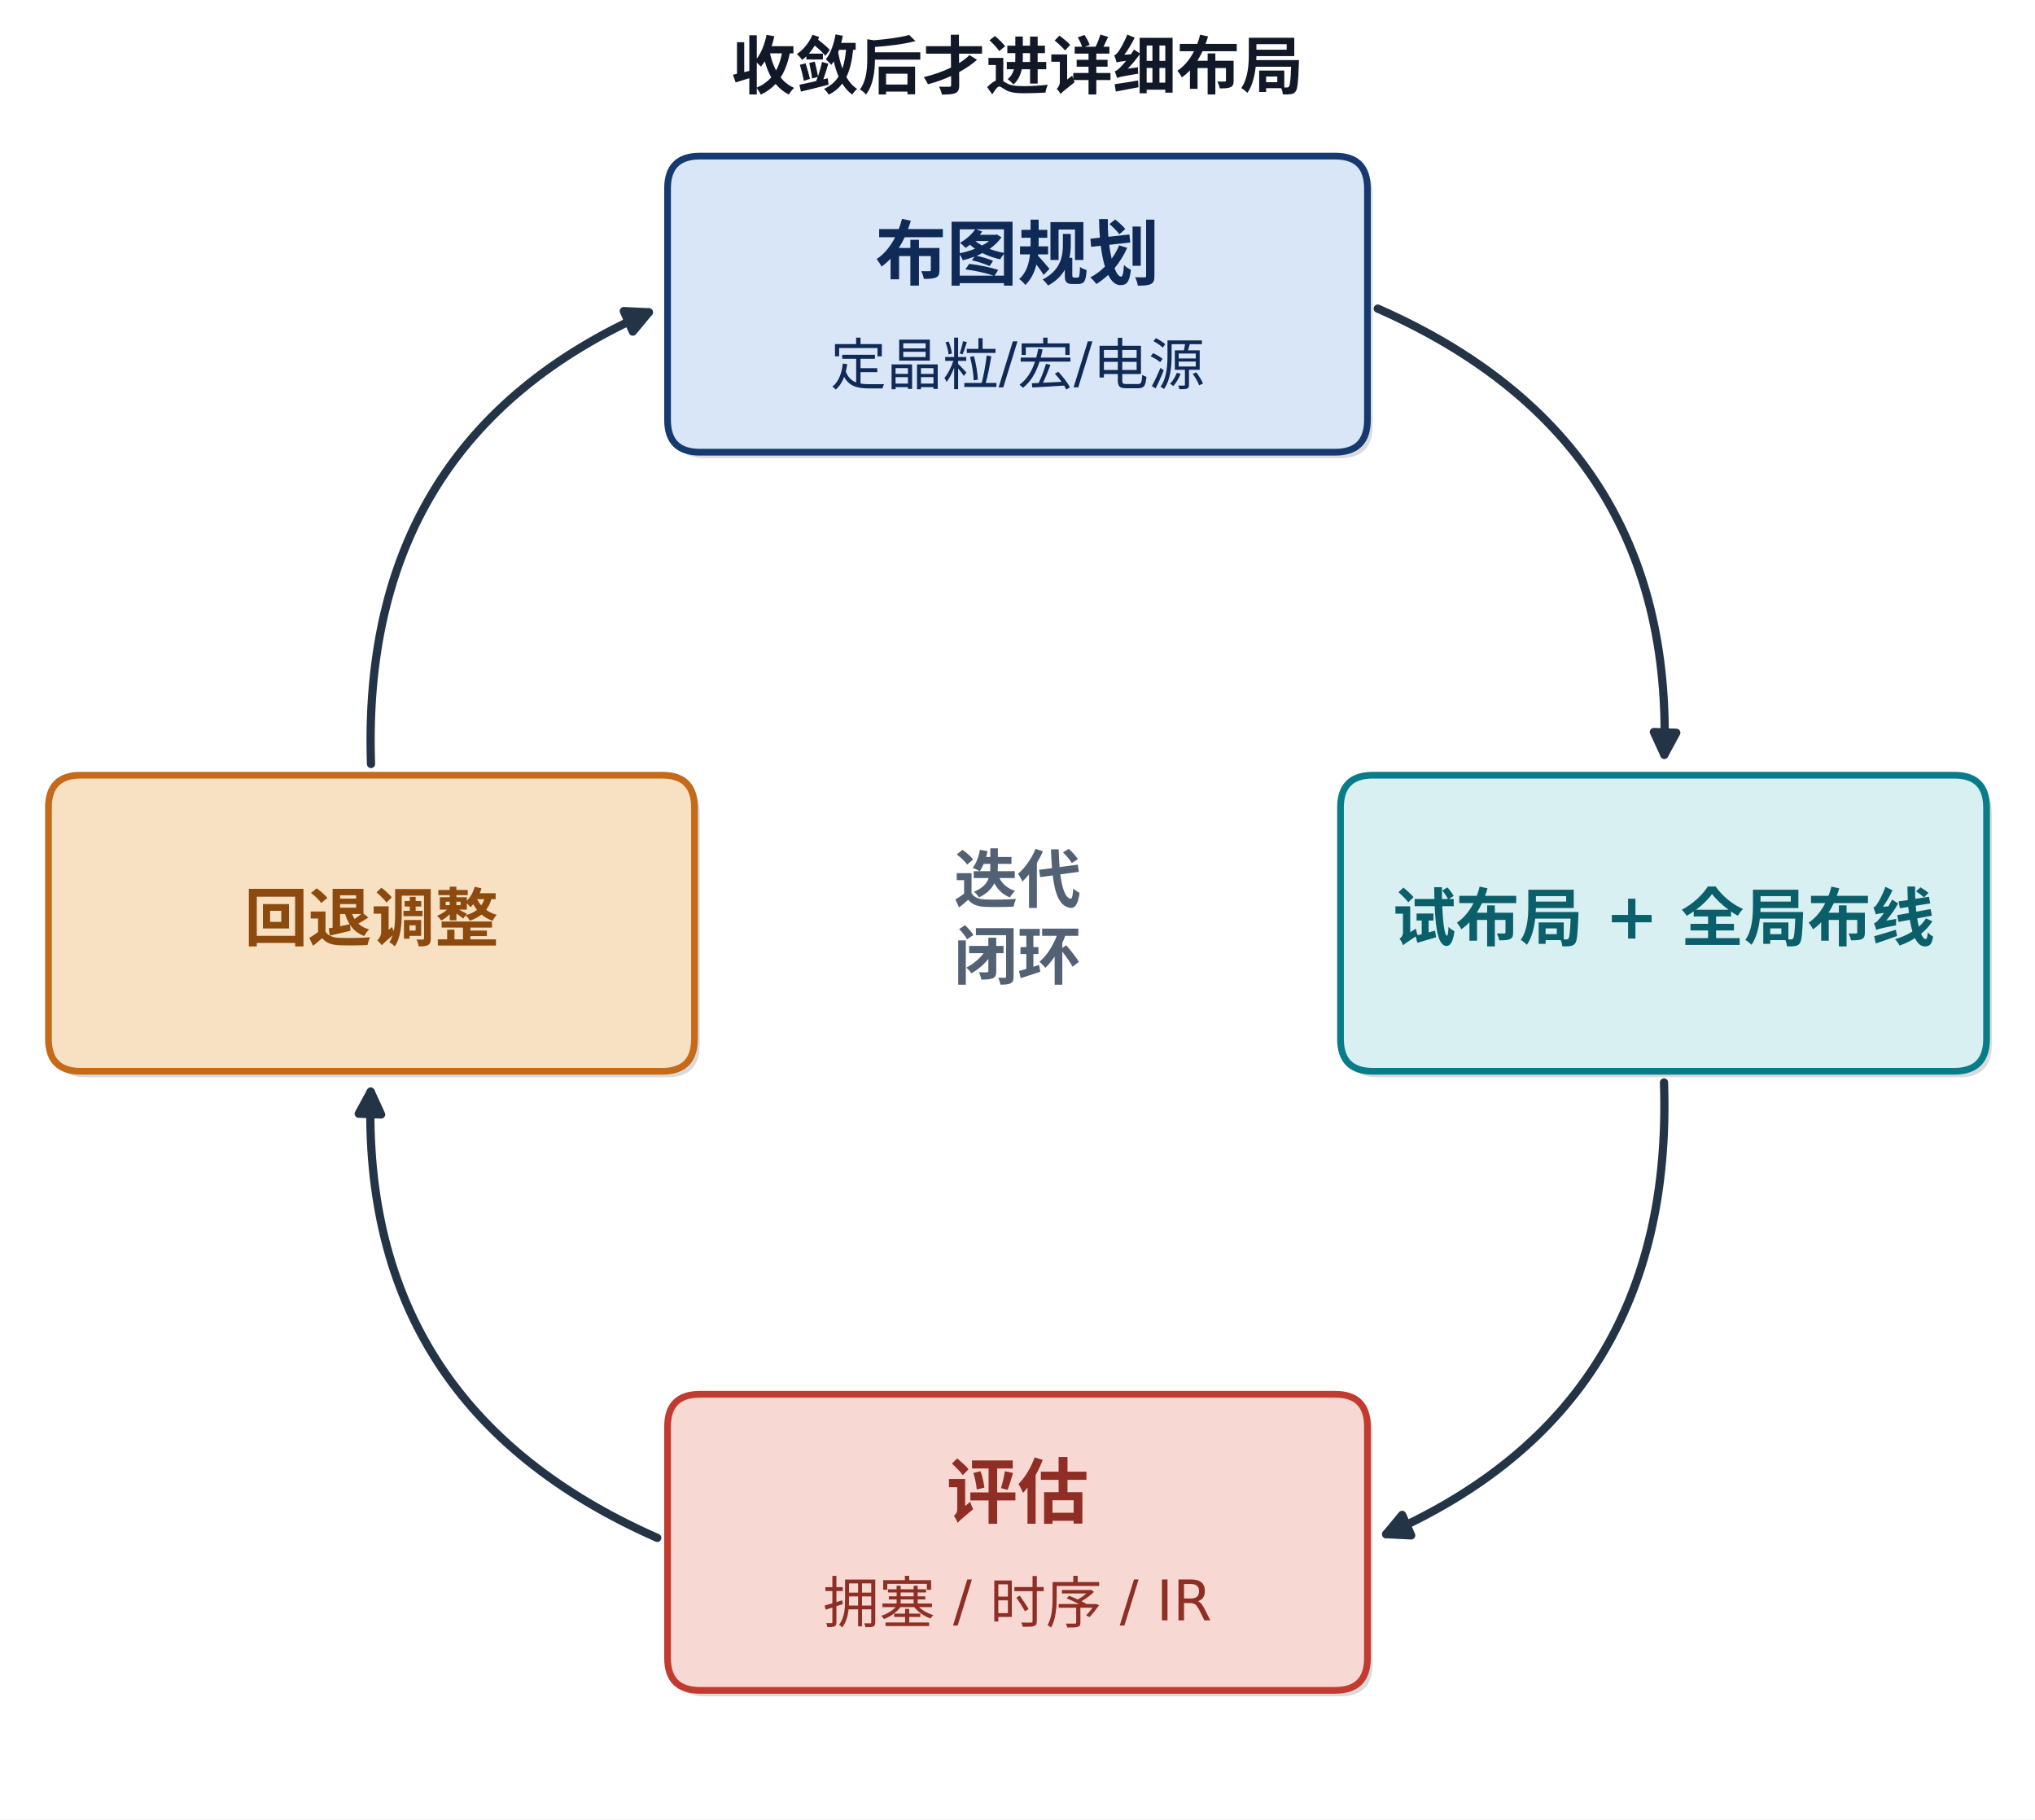
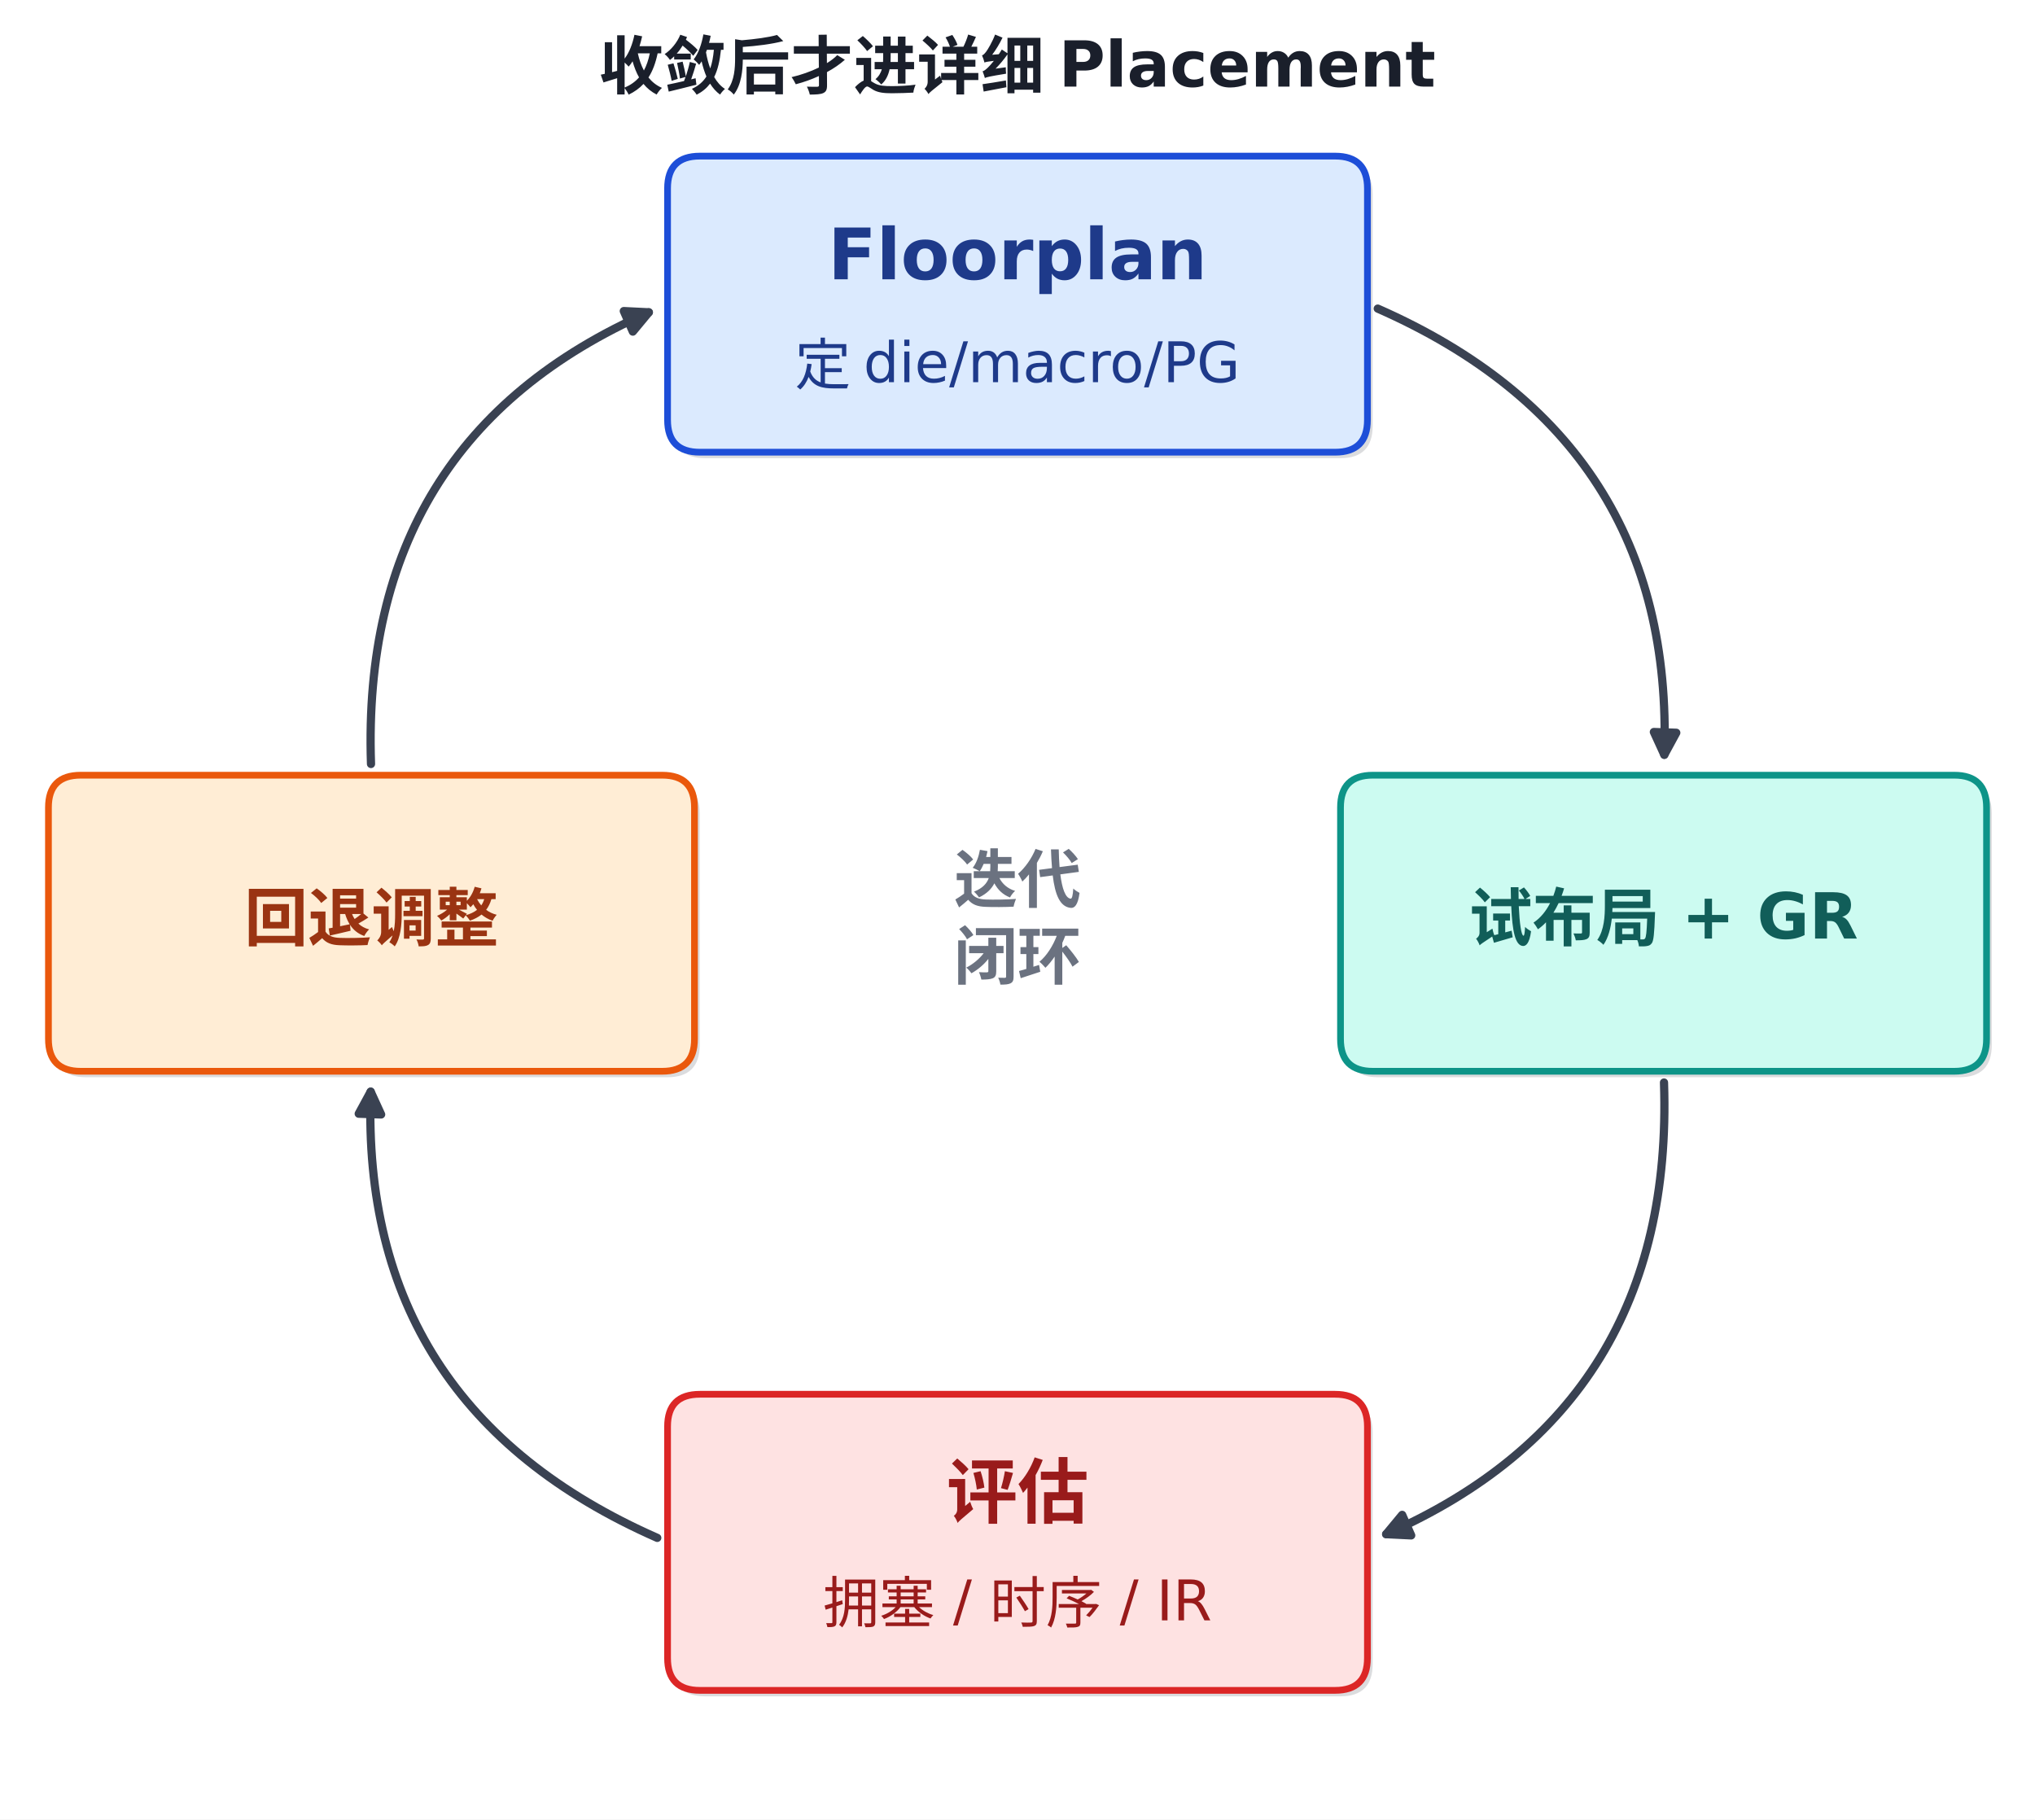
<svg xmlns="http://www.w3.org/2000/svg" width="544.32pt" height="486.72pt" viewBox="0 0 544.32 486.72" version="1.1">
  <defs>
    <style type="text/css">*{stroke-linejoin: round; stroke-linecap: butt}</style>
  </defs>
  <g id="figure_1">
    <g id="patch_1">
      <path d="M 0 486.72  L 544.32 486.72  L 544.32 0  L 0 0  z " style="fill: #ffffff" />
    </g>
    <g id="axes_1">
      <g id="patch_2">
-         <path d="M 5.76 480.96  L 538.56 480.96  L 538.56 5.76  L 5.76 5.76  z " clip-path="url(#p621566e714)" style="fill: #ffffff" />
+         <path d="M 5.76 480.96  L 538.56 480.96  L 538.56 5.76  L 5.76 5.76  z " clip-path="url(#pfbb8b6cdac)" style="fill: #ffffff" />
      </g>
      <g id="patch_3">
-         <path d="M 368.517 82.548  Q 448.019 117.546 445.168 201.903  " clip-path="url(#p621566e714)" style="fill: none; stroke: #243447; stroke-width: 2.2; stroke-linecap: round" />
-         <path d="M 448.369 196.008  L 445.168 201.903  L 442.373 195.805  z " clip-path="url(#p621566e714)" style="fill: #243447; stroke: #243447; stroke-width: 2.2; stroke-linecap: round" />
+         <path d="M 368.517 82.548  Q 448.019 117.546 445.168 201.903  " clip-path="url(#pfbb8b6cdac)" style="fill: none; stroke: #3a4252; stroke-width: 2.2; stroke-linecap: round" />
+         <path d="M 448.369 196.008  L 445.168 201.903  L 442.373 195.805  z " clip-path="url(#pfbb8b6cdac)" style="fill: #3a4252; stroke: #3a4252; stroke-width: 2.2; stroke-linecap: round" />
      </g>
      <g id="patch_4">
-         <path d="M 445.085 289.56  Q 448.019 376.375 370.768 410.382  " clip-path="url(#p621566e714)" style="fill: none; stroke: #243447; stroke-width: 2.2; stroke-linecap: round" />
-         <path d="M 377.468 410.71  L 370.768 410.382  L 375.05 405.218  z " clip-path="url(#p621566e714)" style="fill: #243447; stroke: #243447; stroke-width: 2.2; stroke-linecap: round" />
+         <path d="M 445.085 289.56  Q 448.019 376.375 370.768 410.382  " clip-path="url(#pfbb8b6cdac)" style="fill: none; stroke: #3a4252; stroke-width: 2.2; stroke-linecap: round" />
+         <path d="M 377.468 410.71  L 370.768 410.382  L 375.05 405.218  z " clip-path="url(#pfbb8b6cdac)" style="fill: #3a4252; stroke: #3a4252; stroke-width: 2.2; stroke-linecap: round" />
      </g>
      <g id="patch_5">
-         <path d="M 175.803 411.372  Q 96.301 376.374 99.152 292.017  " clip-path="url(#p621566e714)" style="fill: none; stroke: #243447; stroke-width: 2.2; stroke-linecap: round" />
-         <path d="M 95.951 297.912  L 99.152 292.017  L 101.947 298.115  z " clip-path="url(#p621566e714)" style="fill: #243447; stroke: #243447; stroke-width: 2.2; stroke-linecap: round" />
+         <path d="M 175.803 411.372  Q 96.301 376.374 99.152 292.017  " clip-path="url(#pfbb8b6cdac)" style="fill: none; stroke: #3a4252; stroke-width: 2.2; stroke-linecap: round" />
+         <path d="M 95.951 297.912  L 99.152 292.017  L 101.947 298.115  z " clip-path="url(#pfbb8b6cdac)" style="fill: #3a4252; stroke: #3a4252; stroke-width: 2.2; stroke-linecap: round" />
      </g>
      <g id="patch_6">
-         <path d="M 99.235 204.36  Q 96.301 117.545 173.552 83.538  " clip-path="url(#p621566e714)" style="fill: none; stroke: #243447; stroke-width: 2.2; stroke-linecap: round" />
-         <path d="M 166.852 83.21  L 173.552 83.538  L 169.27 88.702  z " clip-path="url(#p621566e714)" style="fill: #243447; stroke: #243447; stroke-width: 2.2; stroke-linecap: round" />
+         <path d="M 99.235 204.36  Q 96.301 117.545 173.552 83.538  " clip-path="url(#pfbb8b6cdac)" style="fill: none; stroke: #3a4252; stroke-width: 2.2; stroke-linecap: round" />
+         <path d="M 166.852 83.21  L 173.552 83.538  L 169.27 88.702  z " clip-path="url(#pfbb8b6cdac)" style="fill: #3a4252; stroke: #3a4252; stroke-width: 2.2; stroke-linecap: round" />
      </g>
      <g id="text_1">
-         <text style="font-weight: 700; font-size: 17px; font-family: 'Microsoft YaHei', 'Microsoft YaHei UI', 'SimHei', 'Segoe UI', 'DejaVu Sans', sans-serif; fill: #526174" transform="translate(255.16 241.375)">迭代</text>
-         <text style="font-weight: 700; font-size: 17px; font-family: 'Microsoft YaHei', 'Microsoft YaHei UI', 'SimHei', 'Segoe UI', 'DejaVu Sans', sans-serif; fill: #526174" transform="translate(255.16 261.9083)">闭环</text>
+         <text style="font-weight: 700; font-size: 17px; font-family: 'Microsoft YaHei', 'Microsoft YaHei UI', 'SimHei', 'Segoe UI', 'DejaVu Sans', sans-serif; fill: #6b7280" transform="translate(255.16 241.375)">迭代</text>
+         <text style="font-weight: 700; font-size: 17px; font-family: 'Microsoft YaHei', 'Microsoft YaHei UI', 'SimHei', 'Segoe UI', 'DejaVu Sans', sans-serif; fill: #6b7280" transform="translate(255.16 261.9083)">闭环</text>
      </g>
      <g id="text_2">
-         <text style="font-weight: 700; font-size: 17px; font-family: 'Microsoft YaHei', 'Microsoft YaHei UI', 'SimHei', 'Segoe UI', 'DejaVu Sans', sans-serif; text-anchor: middle; fill: #111827" x="272.16" y="23.76" transform="rotate(-0 272.16 23.76)">收敛后才进详细布局</text>
+         <text style="font-weight: 700; font-size: 17px; font-family: 'Microsoft YaHei', 'Microsoft YaHei UI', 'SimHei', 'Segoe UI', 'DejaVu Sans', sans-serif; text-anchor: middle; fill: #1a1f2b" x="272.16" y="23.76" transform="rotate(-0 272.16 23.76)">收敛后才进详细 Placement</text>
      </g>
      <g id="patch_7">
-         <path d="M 188.6 122.56  L 358.52 122.56  Q 367.16 122.56 367.16 113.92  L 367.16 52  Q 367.16 43.36 358.52 43.36  L 188.6 43.36  Q 179.96 43.36 179.96 52  L 179.96 113.92  Q 179.96 122.56 188.6 122.56  z " clip-path="url(#p621566e714)" style="fill: #111827; opacity: 0.16" />
-         <path d="M 187.2 120.96  L 357.12 120.96  Q 365.76 120.96 365.76 112.32  L 365.76 50.4  Q 365.76 41.76 357.12 41.76  L 187.2 41.76  Q 178.56 41.76 178.56 50.4  L 178.56 112.32  Q 178.56 120.96 187.2 120.96  z " clip-path="url(#p621566e714)" style="fill: #D9E6F7; stroke: #163A70; stroke-width: 1.8; stroke-linejoin: miter" />
+         <path d="M 188.6 122.56  L 358.52 122.56  Q 367.16 122.56 367.16 113.92  L 367.16 52  Q 367.16 43.36 358.52 43.36  L 188.6 43.36  Q 179.96 43.36 179.96 52  L 179.96 113.92  Q 179.96 122.56 188.6 122.56  z " clip-path="url(#pfbb8b6cdac)" style="fill: #1a1f2b; opacity: 0.16" />
+         <path d="M 187.2 120.96  L 357.12 120.96  Q 365.76 120.96 365.76 112.32  L 365.76 50.4  Q 365.76 41.76 357.12 41.76  L 187.2 41.76  Q 178.56 41.76 178.56 50.4  L 178.56 112.32  Q 178.56 120.96 187.2 120.96  z " clip-path="url(#pfbb8b6cdac)" style="fill: #dbeafe; stroke: #1d4ed8; stroke-width: 1.8; stroke-linejoin: miter" />
      </g>
      <g id="patch_8">
-         <path d="M 368.6 288.16  L 524.12 288.16  Q 532.76 288.16 532.76 279.52  L 532.76 217.6  Q 532.76 208.96 524.12 208.96  L 368.6 208.96  Q 359.96 208.96 359.96 217.6  L 359.96 279.52  Q 359.96 288.16 368.6 288.16  z " clip-path="url(#p621566e714)" style="fill: #111827; opacity: 0.16" />
-         <path d="M 367.2 286.56  L 522.72 286.56  Q 531.36 286.56 531.36 277.92  L 531.36 216  Q 531.36 207.36 522.72 207.36  L 367.2 207.36  Q 358.56 207.36 358.56 216  L 358.56 277.92  Q 358.56 286.56 367.2 286.56  z " clip-path="url(#p621566e714)" style="fill: #D9F0F2; stroke: #087C89; stroke-width: 1.8; stroke-linejoin: miter" />
+         <path d="M 368.6 288.16  L 524.12 288.16  Q 532.76 288.16 532.76 279.52  L 532.76 217.6  Q 532.76 208.96 524.12 208.96  L 368.6 208.96  Q 359.96 208.96 359.96 217.6  L 359.96 279.52  Q 359.96 288.16 368.6 288.16  z " clip-path="url(#pfbb8b6cdac)" style="fill: #1a1f2b; opacity: 0.16" />
+         <path d="M 367.2 286.56  L 522.72 286.56  Q 531.36 286.56 531.36 277.92  L 531.36 216  Q 531.36 207.36 522.72 207.36  L 367.2 207.36  Q 358.56 207.36 358.56 216  L 358.56 277.92  Q 358.56 286.56 367.2 286.56  z " clip-path="url(#pfbb8b6cdac)" style="fill: #ccfbf1; stroke: #0d9488; stroke-width: 1.8; stroke-linejoin: miter" />
      </g>
      <g id="patch_9">
-         <path d="M 188.6 453.76  L 358.52 453.76  Q 367.16 453.76 367.16 445.12  L 367.16 383.2  Q 367.16 374.56 358.52 374.56  L 188.6 374.56  Q 179.96 374.56 179.96 383.2  L 179.96 445.12  Q 179.96 453.76 188.6 453.76  z " clip-path="url(#p621566e714)" style="fill: #111827; opacity: 0.16" />
-         <path d="M 187.2 452.16  L 357.12 452.16  Q 365.76 452.16 365.76 443.52  L 365.76 381.6  Q 365.76 372.96 357.12 372.96  L 187.2 372.96  Q 178.56 372.96 178.56 381.6  L 178.56 443.52  Q 178.56 452.16 187.2 452.16  z " clip-path="url(#p621566e714)" style="fill: #F7D8D2; stroke: #C23B30; stroke-width: 1.8; stroke-linejoin: miter" />
+         <path d="M 188.6 453.76  L 358.52 453.76  Q 367.16 453.76 367.16 445.12  L 367.16 383.2  Q 367.16 374.56 358.52 374.56  L 188.6 374.56  Q 179.96 374.56 179.96 383.2  L 179.96 445.12  Q 179.96 453.76 188.6 453.76  z " clip-path="url(#pfbb8b6cdac)" style="fill: #1a1f2b; opacity: 0.16" />
+         <path d="M 187.2 452.16  L 357.12 452.16  Q 365.76 452.16 365.76 443.52  L 365.76 381.6  Q 365.76 372.96 357.12 372.96  L 187.2 372.96  Q 178.56 372.96 178.56 381.6  L 178.56 443.52  Q 178.56 452.16 187.2 452.16  z " clip-path="url(#pfbb8b6cdac)" style="fill: #fee2e2; stroke: #dc2626; stroke-width: 1.8; stroke-linejoin: miter" />
      </g>
      <g id="patch_10">
-         <path d="M 23 288.16  L 178.52 288.16  Q 187.16 288.16 187.16 279.52  L 187.16 217.6  Q 187.16 208.96 178.52 208.96  L 23 208.96  Q 14.36 208.96 14.36 217.6  L 14.36 279.52  Q 14.36 288.16 23 288.16  z " clip-path="url(#p621566e714)" style="fill: #111827; opacity: 0.16" />
-         <path d="M 21.6 286.56  L 177.12 286.56  Q 185.76 286.56 185.76 277.92  L 185.76 216  Q 185.76 207.36 177.12 207.36  L 21.6 207.36  Q 12.96 207.36 12.96 216  L 12.96 277.92  Q 12.96 286.56 21.6 286.56  z " clip-path="url(#p621566e714)" style="fill: #F8E0C2; stroke: #C46A18; stroke-width: 1.8; stroke-linejoin: miter" />
+         <path d="M 23 288.16  L 178.52 288.16  Q 187.16 288.16 187.16 279.52  L 187.16 217.6  Q 187.16 208.96 178.52 208.96  L 23 208.96  Q 14.36 208.96 14.36 217.6  L 14.36 279.52  Q 14.36 288.16 23 288.16  z " clip-path="url(#pfbb8b6cdac)" style="fill: #1a1f2b; opacity: 0.16" />
+         <path d="M 21.6 286.56  L 177.12 286.56  Q 185.76 286.56 185.76 277.92  L 185.76 216  Q 185.76 207.36 177.12 207.36  L 21.6 207.36  Q 12.96 207.36 12.96 216  L 12.96 277.92  Q 12.96 286.56 21.6 286.56  z " clip-path="url(#pfbb8b6cdac)" style="fill: #ffedd5; stroke: #ea580c; stroke-width: 1.8; stroke-linejoin: miter" />
      </g>
      <g id="text_3">
-         <text style="font-weight: 700; font-size: 19px; font-family: 'Microsoft YaHei', 'Microsoft YaHei UI', 'SimHei', 'Segoe UI', 'DejaVu Sans', sans-serif; text-anchor: middle; fill: #0F2A57" x="272.16" y="74.712" transform="rotate(-0 272.16 74.71242)">布图规划</text>
+         <text style="font-weight: 700; font-size: 19px; font-family: 'Microsoft YaHei', 'Microsoft YaHei UI', 'SimHei', 'Segoe UI', 'DejaVu Sans', sans-serif; text-anchor: middle; fill: #1e3a8a" x="272.16" y="74.712" transform="rotate(-0 272.16 74.71242)">Floorplan</text>
      </g>
      <g id="text_4">
-         <text style="font-size: 15px; font-family: 'Microsoft YaHei', 'Microsoft YaHei UI', 'SimHei', 'Segoe UI', 'DejaVu Sans', sans-serif; text-anchor: middle; fill: #0F2A57" x="272.16" y="102.915" transform="rotate(-0 272.16 102.9149)">定晶粒/宏/电源</text>
+         <text style="font-size: 15px; font-family: 'Microsoft YaHei', 'Microsoft YaHei UI', 'SimHei', 'Segoe UI', 'DejaVu Sans', sans-serif; text-anchor: middle; fill: #1e3a8a" x="272.16" y="102.915" transform="rotate(-0 272.16 102.9149)">定 die/macro/PG</text>
      </g>
      <g id="text_5">
-         <text style="font-weight: 700; font-size: 17px; font-family: 'Microsoft YaHei', 'Microsoft YaHei UI', 'SimHei', 'Segoe UI', 'DejaVu Sans', sans-serif; text-anchor: middle; fill: #0B5F6A" x="444.96" y="251.642" transform="rotate(-0 444.96 251.6416)">试布局 + 全局布线</text>
+         <text style="font-weight: 700; font-size: 17px; font-family: 'Microsoft YaHei', 'Microsoft YaHei UI', 'SimHei', 'Segoe UI', 'DejaVu Sans', sans-serif; text-anchor: middle; fill: #115e59" x="444.96" y="251.642" transform="rotate(-0 444.96 251.6416)">试布局 + GR</text>
      </g>
      <g id="text_6">
-         <text style="font-weight: 700; font-size: 19px; font-family: 'Microsoft YaHei', 'Microsoft YaHei UI', 'SimHei', 'Segoe UI', 'DejaVu Sans', sans-serif; text-anchor: middle; fill: #8F2E25" x="272.16" y="405.912" transform="rotate(-0 272.16 405.9124)">评估</text>
+         <text style="font-weight: 700; font-size: 19px; font-family: 'Microsoft YaHei', 'Microsoft YaHei UI', 'SimHei', 'Segoe UI', 'DejaVu Sans', sans-serif; text-anchor: middle; fill: #991b1b" x="272.16" y="405.912" transform="rotate(-0 272.16 405.9124)">评估</text>
      </g>
      <g id="text_7">
-         <text style="font-size: 15px; font-family: 'Microsoft YaHei', 'Microsoft YaHei UI', 'SimHei', 'Segoe UI', 'DejaVu Sans', sans-serif; text-anchor: middle; fill: #8F2E25" x="272.16" y="434.115" transform="rotate(-0 272.16 434.1149)">拥塞 / 时序 / IR</text>
+         <text style="font-size: 15px; font-family: 'Microsoft YaHei', 'Microsoft YaHei UI', 'SimHei', 'Segoe UI', 'DejaVu Sans', sans-serif; text-anchor: middle; fill: #991b1b" x="272.16" y="434.115" transform="rotate(-0 272.16 434.1149)">拥塞 / 时序 / IR</text>
      </g>
      <g id="text_8">
-         <text style="font-weight: 700; font-size: 17px; font-family: 'Microsoft YaHei', 'Microsoft YaHei UI', 'SimHei', 'Segoe UI', 'DejaVu Sans', sans-serif; text-anchor: middle; fill: #8C4A0E" x="99.36" y="251.642" transform="rotate(-0 99.36 251.6416)">回退调整</text>
+         <text style="font-weight: 700; font-size: 17px; font-family: 'Microsoft YaHei', 'Microsoft YaHei UI', 'SimHei', 'Segoe UI', 'DejaVu Sans', sans-serif; text-anchor: middle; fill: #9a3412" x="99.36" y="251.642" transform="rotate(-0 99.36 251.6416)">回退调整</text>
      </g>
    </g>
  </g>
  <defs>
-     <clipPath id="p621566e714">
+     <clipPath id="pfbb8b6cdac">
      <rect x="5.76" y="5.76" width="532.8" height="475.2" />
    </clipPath>
  </defs>
</svg>
